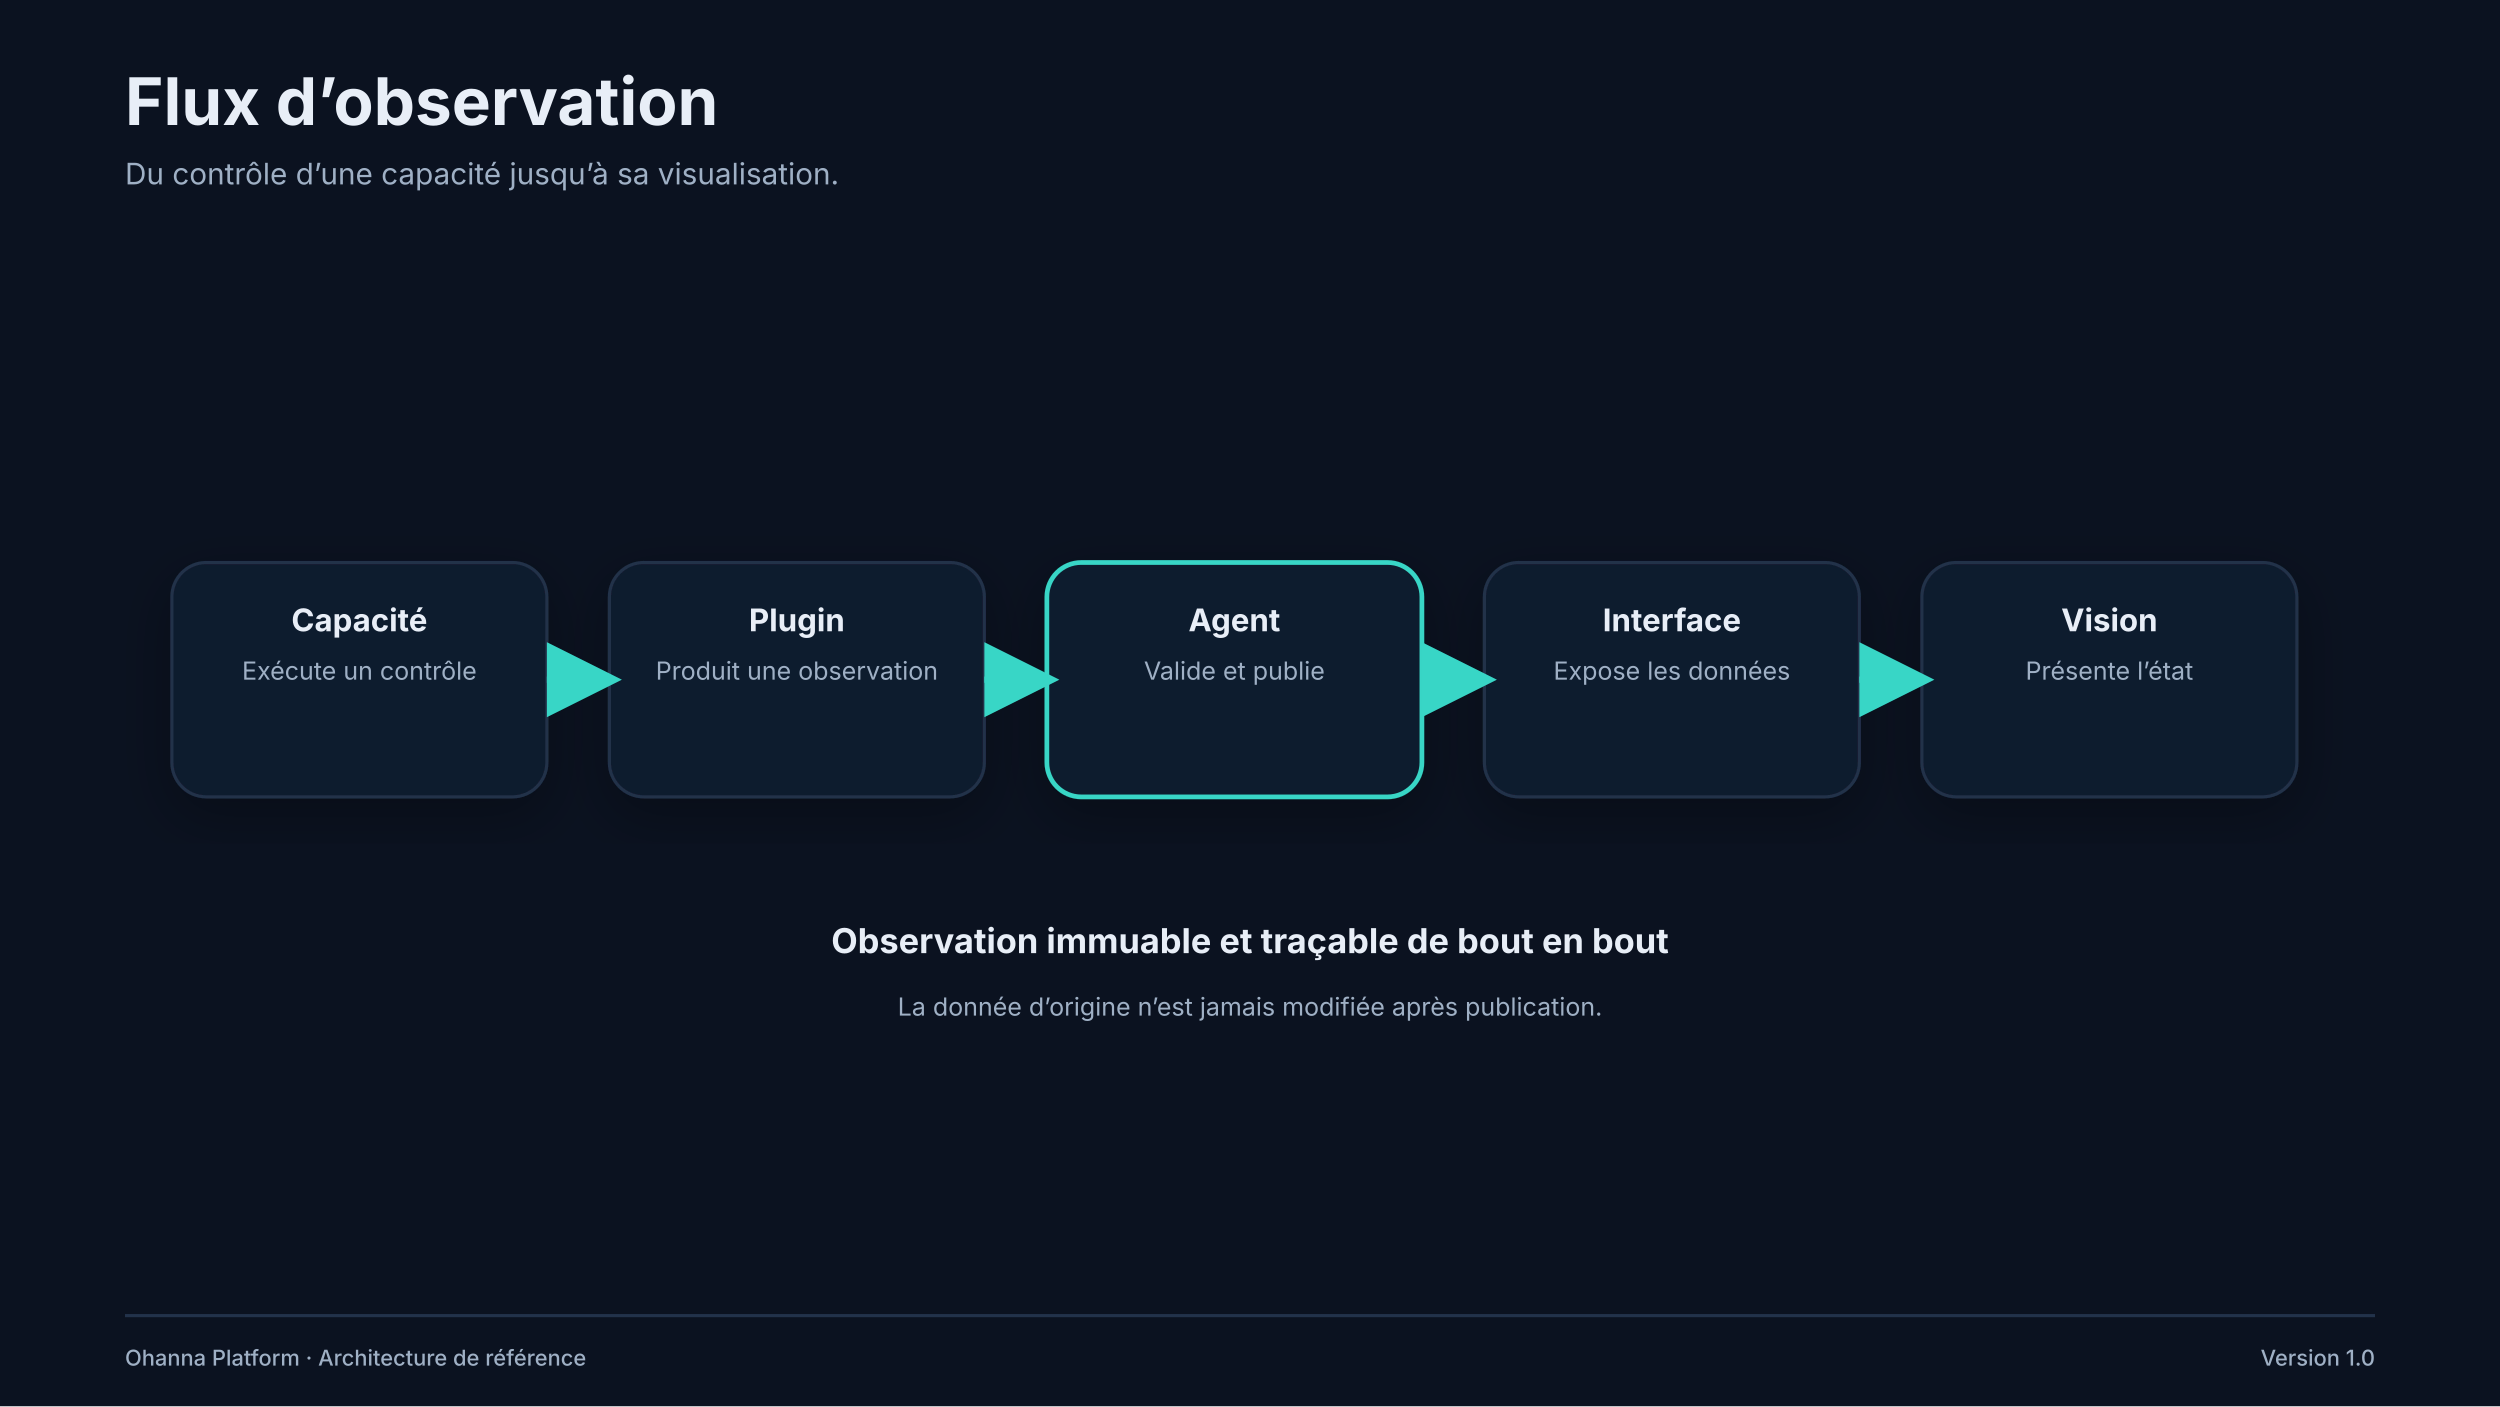
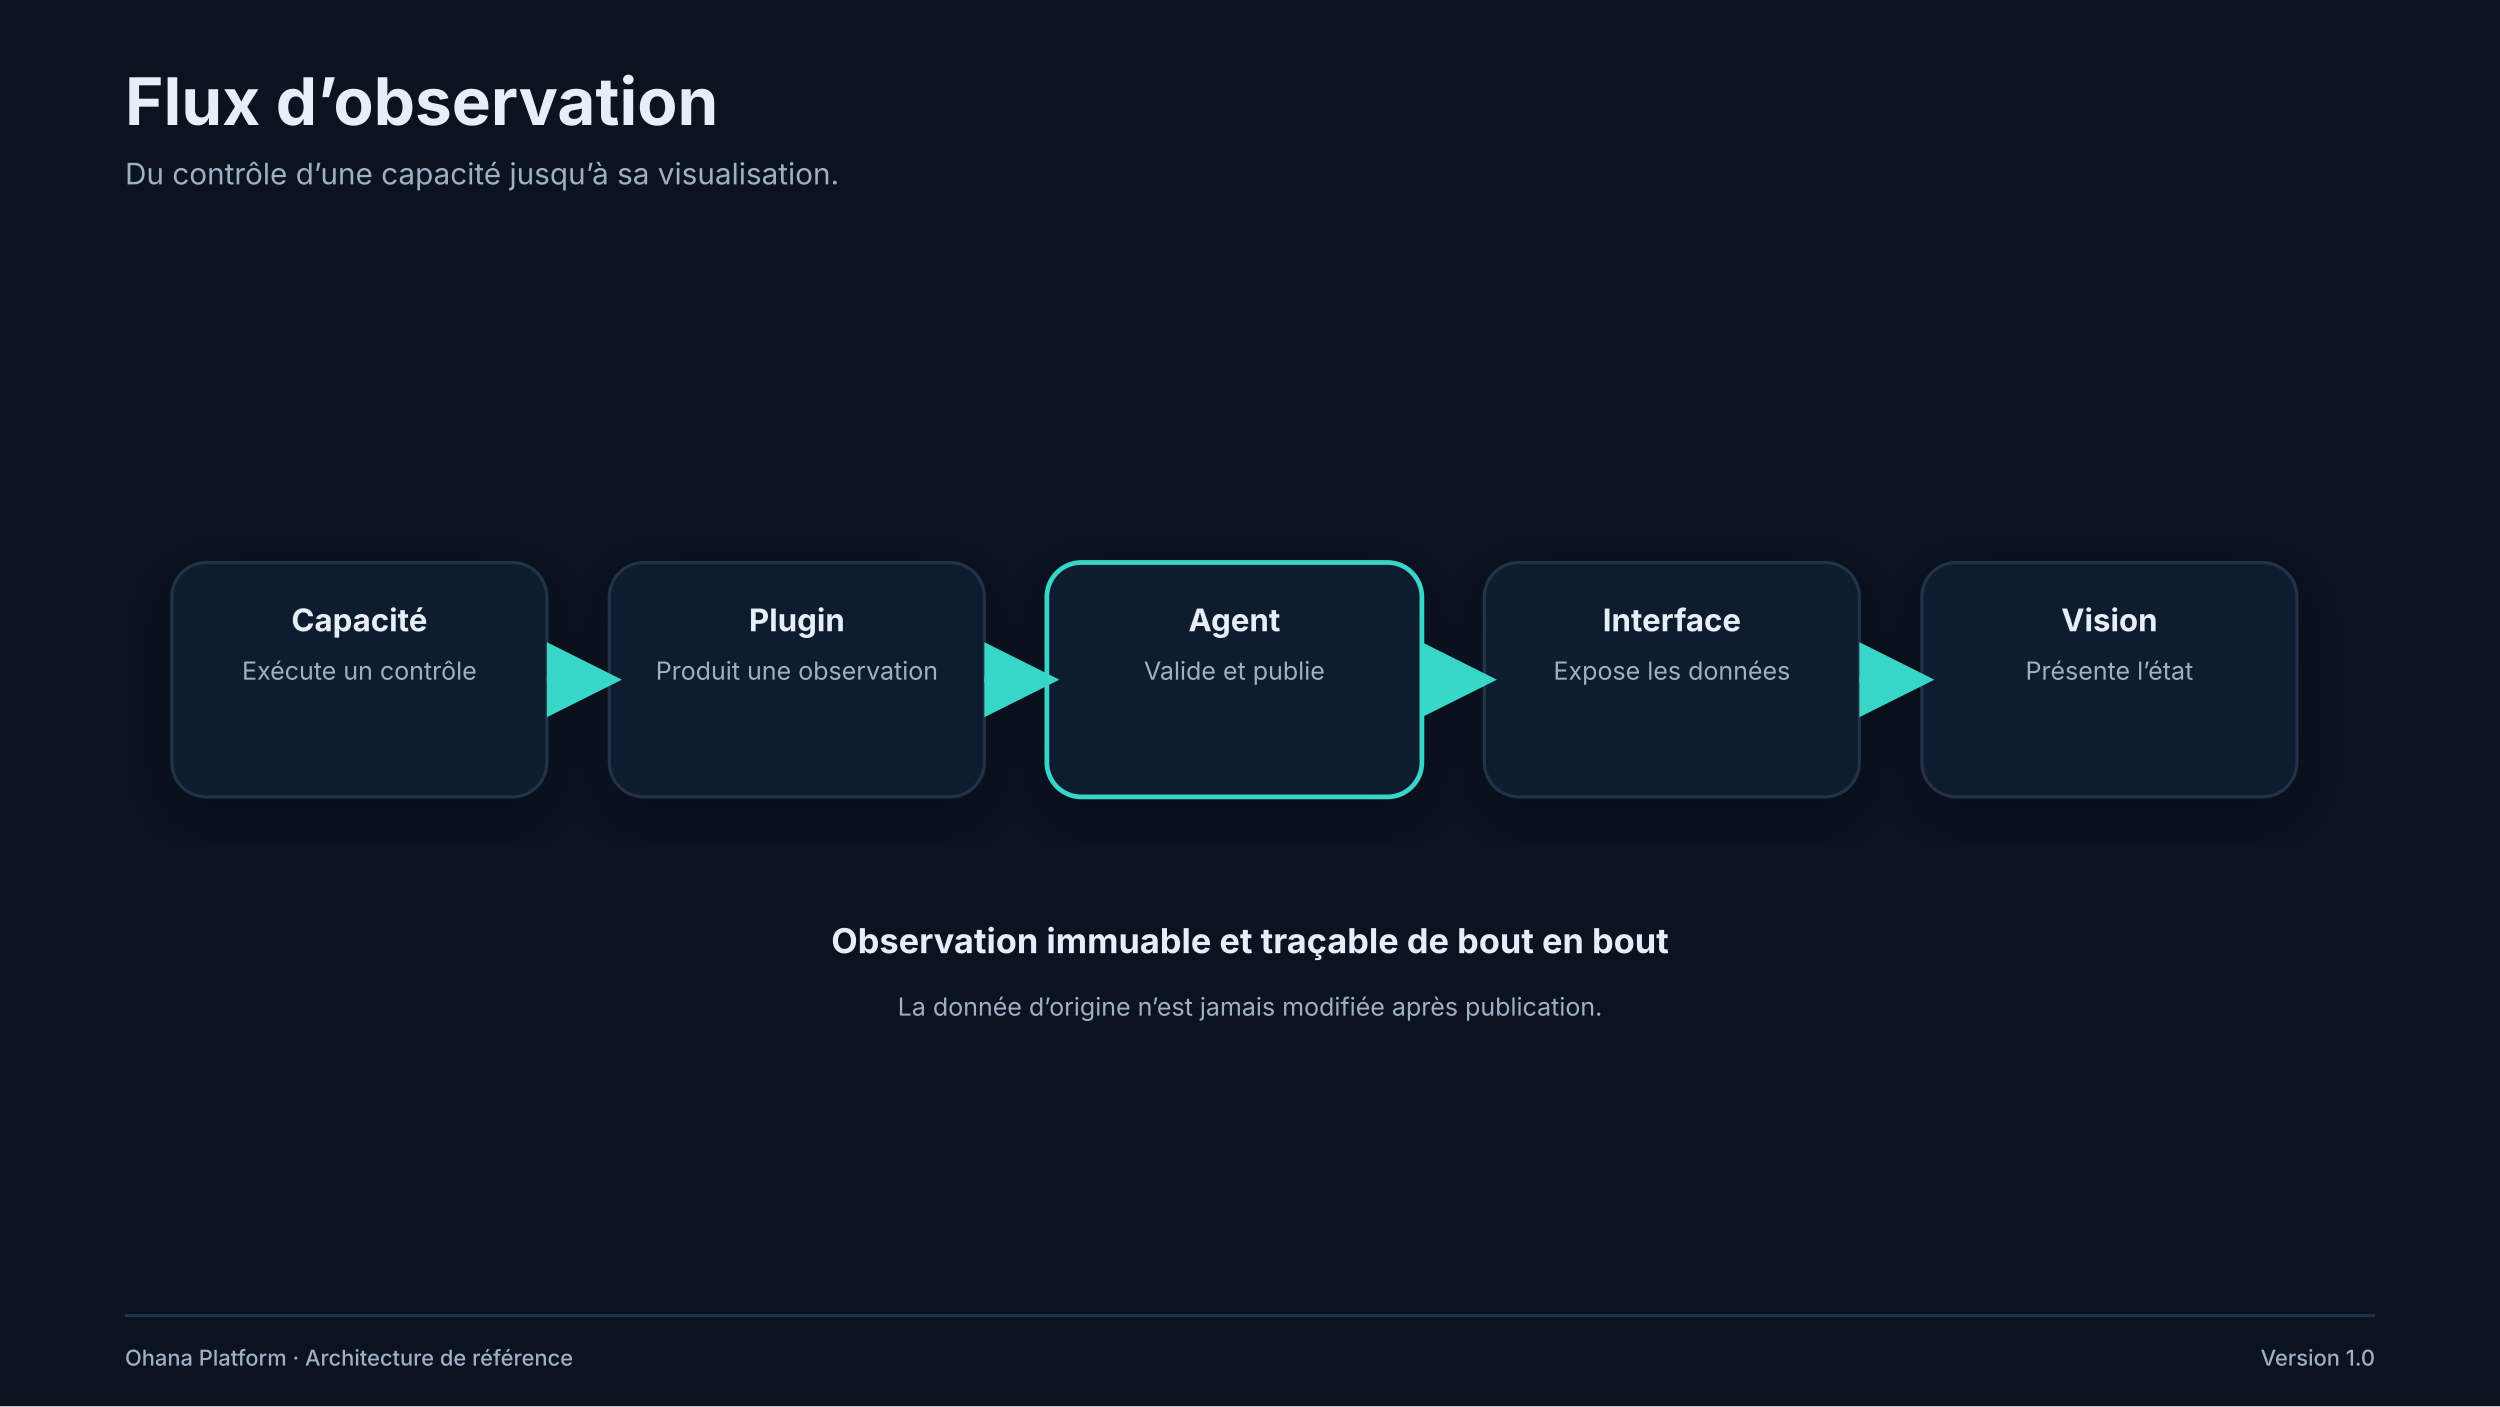
<svg xmlns="http://www.w3.org/2000/svg" width="1600" height="900" viewBox="0 0 1600 900" role="img" aria-labelledby="title desc">
  <defs>
    <filter id="shadow" x="-20%" y="-20%" width="140%" height="140%">
      <feDropShadow dx="0" dy="12" stdDeviation="18" flood-color="#000000" flood-opacity="0.28" />
    </filter>
    <marker id="arrow" markerWidth="12" markerHeight="12" refX="10" refY="6" orient="auto" markerUnits="strokeWidth">
      <path d="M0,0 L12,6 L0,12 Z" fill="#38D6C6" />
    </marker>
    <marker id="arrow-muted" markerWidth="12" markerHeight="12" refX="10" refY="6" orient="auto" markerUnits="strokeWidth">
      <path d="M0,0 L12,6 L0,12 Z" fill="#9FB0C5" />
    </marker>
    <style>
      .title { font: 700 42px Inter, Segoe UI, Arial, sans-serif; fill: #E8EEF7; }
      .subtitle { font: 400 19px Inter, Segoe UI, Arial, sans-serif; fill: #9FB0C5; }
      .section { font: 700 22px Inter, Segoe UI, Arial, sans-serif; fill: #E8EEF7; }
      .label { font: 650 20px Inter, Segoe UI, Arial, sans-serif; fill: #E8EEF7; }
      .small { font: 400 16px Inter, Segoe UI, Arial, sans-serif; fill: #9FB0C5; }
      .tiny { font: 500 14px Inter, Segoe UI, Arial, sans-serif; fill: #9FB0C5; }
      .box { fill: #111B2E; stroke: #22324A; stroke-width: 2; rx: 22; }
      .box2 { fill: #16243A; stroke: #22324A; stroke-width: 2; rx: 18; }
      .accent-box { fill: #111B2E; stroke: #38D6C6; stroke-width: 3; rx: 22; }
      .line { fill: none; stroke: #38D6C6; stroke-width: 4; marker-end: url(#arrow); }
      .line-muted { fill: none; stroke: #9FB0C5; stroke-width: 3; marker-end: url(#arrow-muted); }
      .dash { fill: none; stroke: #38D6C6; stroke-width: 3; stroke-dasharray: 10 10; marker-end: url(#arrow); }
      .node { fill: #38D6C6; }
    </style>
  </defs>
  <rect width="100%" height="100%" fill="#0B1220" />
  <text x="80" y="80" class="title">Flux d’observation</text>
  <text x="80" y="118" class="subtitle">Du contrôle d’une capacité jusqu’à sa visualisation.</text>
  <rect x="110" y="360" width="240" height="150" class="box" filter="url(#shadow)" />
  <text x="230.0" y="404" text-anchor="middle" class="label">Capacité</text>
  <text x="230.0" y="435" text-anchor="middle" class="small">Exécute un contrôle</text>
  <rect x="390" y="360" width="240" height="150" class="box" filter="url(#shadow)" />
  <text x="510.0" y="404" text-anchor="middle" class="label">Plugin</text>
  <text x="510.0" y="435" text-anchor="middle" class="small">Produit une observation</text>
  <rect x="670" y="360" width="240" height="150" class="accent-box" filter="url(#shadow)" />
  <text x="790.0" y="404" text-anchor="middle" class="label">Agent</text>
  <text x="790.0" y="435" text-anchor="middle" class="small">Valide et publie</text>
  <rect x="950" y="360" width="240" height="150" class="box" filter="url(#shadow)" />
  <text x="1070.0" y="404" text-anchor="middle" class="label">Interface</text>
  <text x="1070.0" y="435" text-anchor="middle" class="small">Expose les données</text>
  <rect x="1230" y="360" width="240" height="150" class="box" filter="url(#shadow)" />
  <text x="1350.0" y="404" text-anchor="middle" class="label">Vision</text>
  <text x="1350.0" y="435" text-anchor="middle" class="small">Présente l’état</text>
  <path d="M350 435 H390" class="line" />
  <path d="M630 435 H670" class="line" />
  <path d="M910 435 H950" class="line" />
  <path d="M1190 435 H1230" class="line" />
  <text x="800" y="610" text-anchor="middle" class="section">Observation immuable et traçable de bout en bout</text>
  <text x="800" y="650" text-anchor="middle" class="small">La donnée d’origine n’est jamais modifiée après publication.</text>
  <line x1="80" y1="842" x2="1520" y2="842" stroke="#22324A" stroke-width="2" />
-   <text x="80" y="874" class="tiny">Ohanna Platform · Architecture de référence</text>
+   <text x="80" y="874" class="tiny">Ohana Platform · Architecture de référence</text>
  <text x="1520" y="874" text-anchor="end" class="tiny">Version 1.0</text>
</svg>
